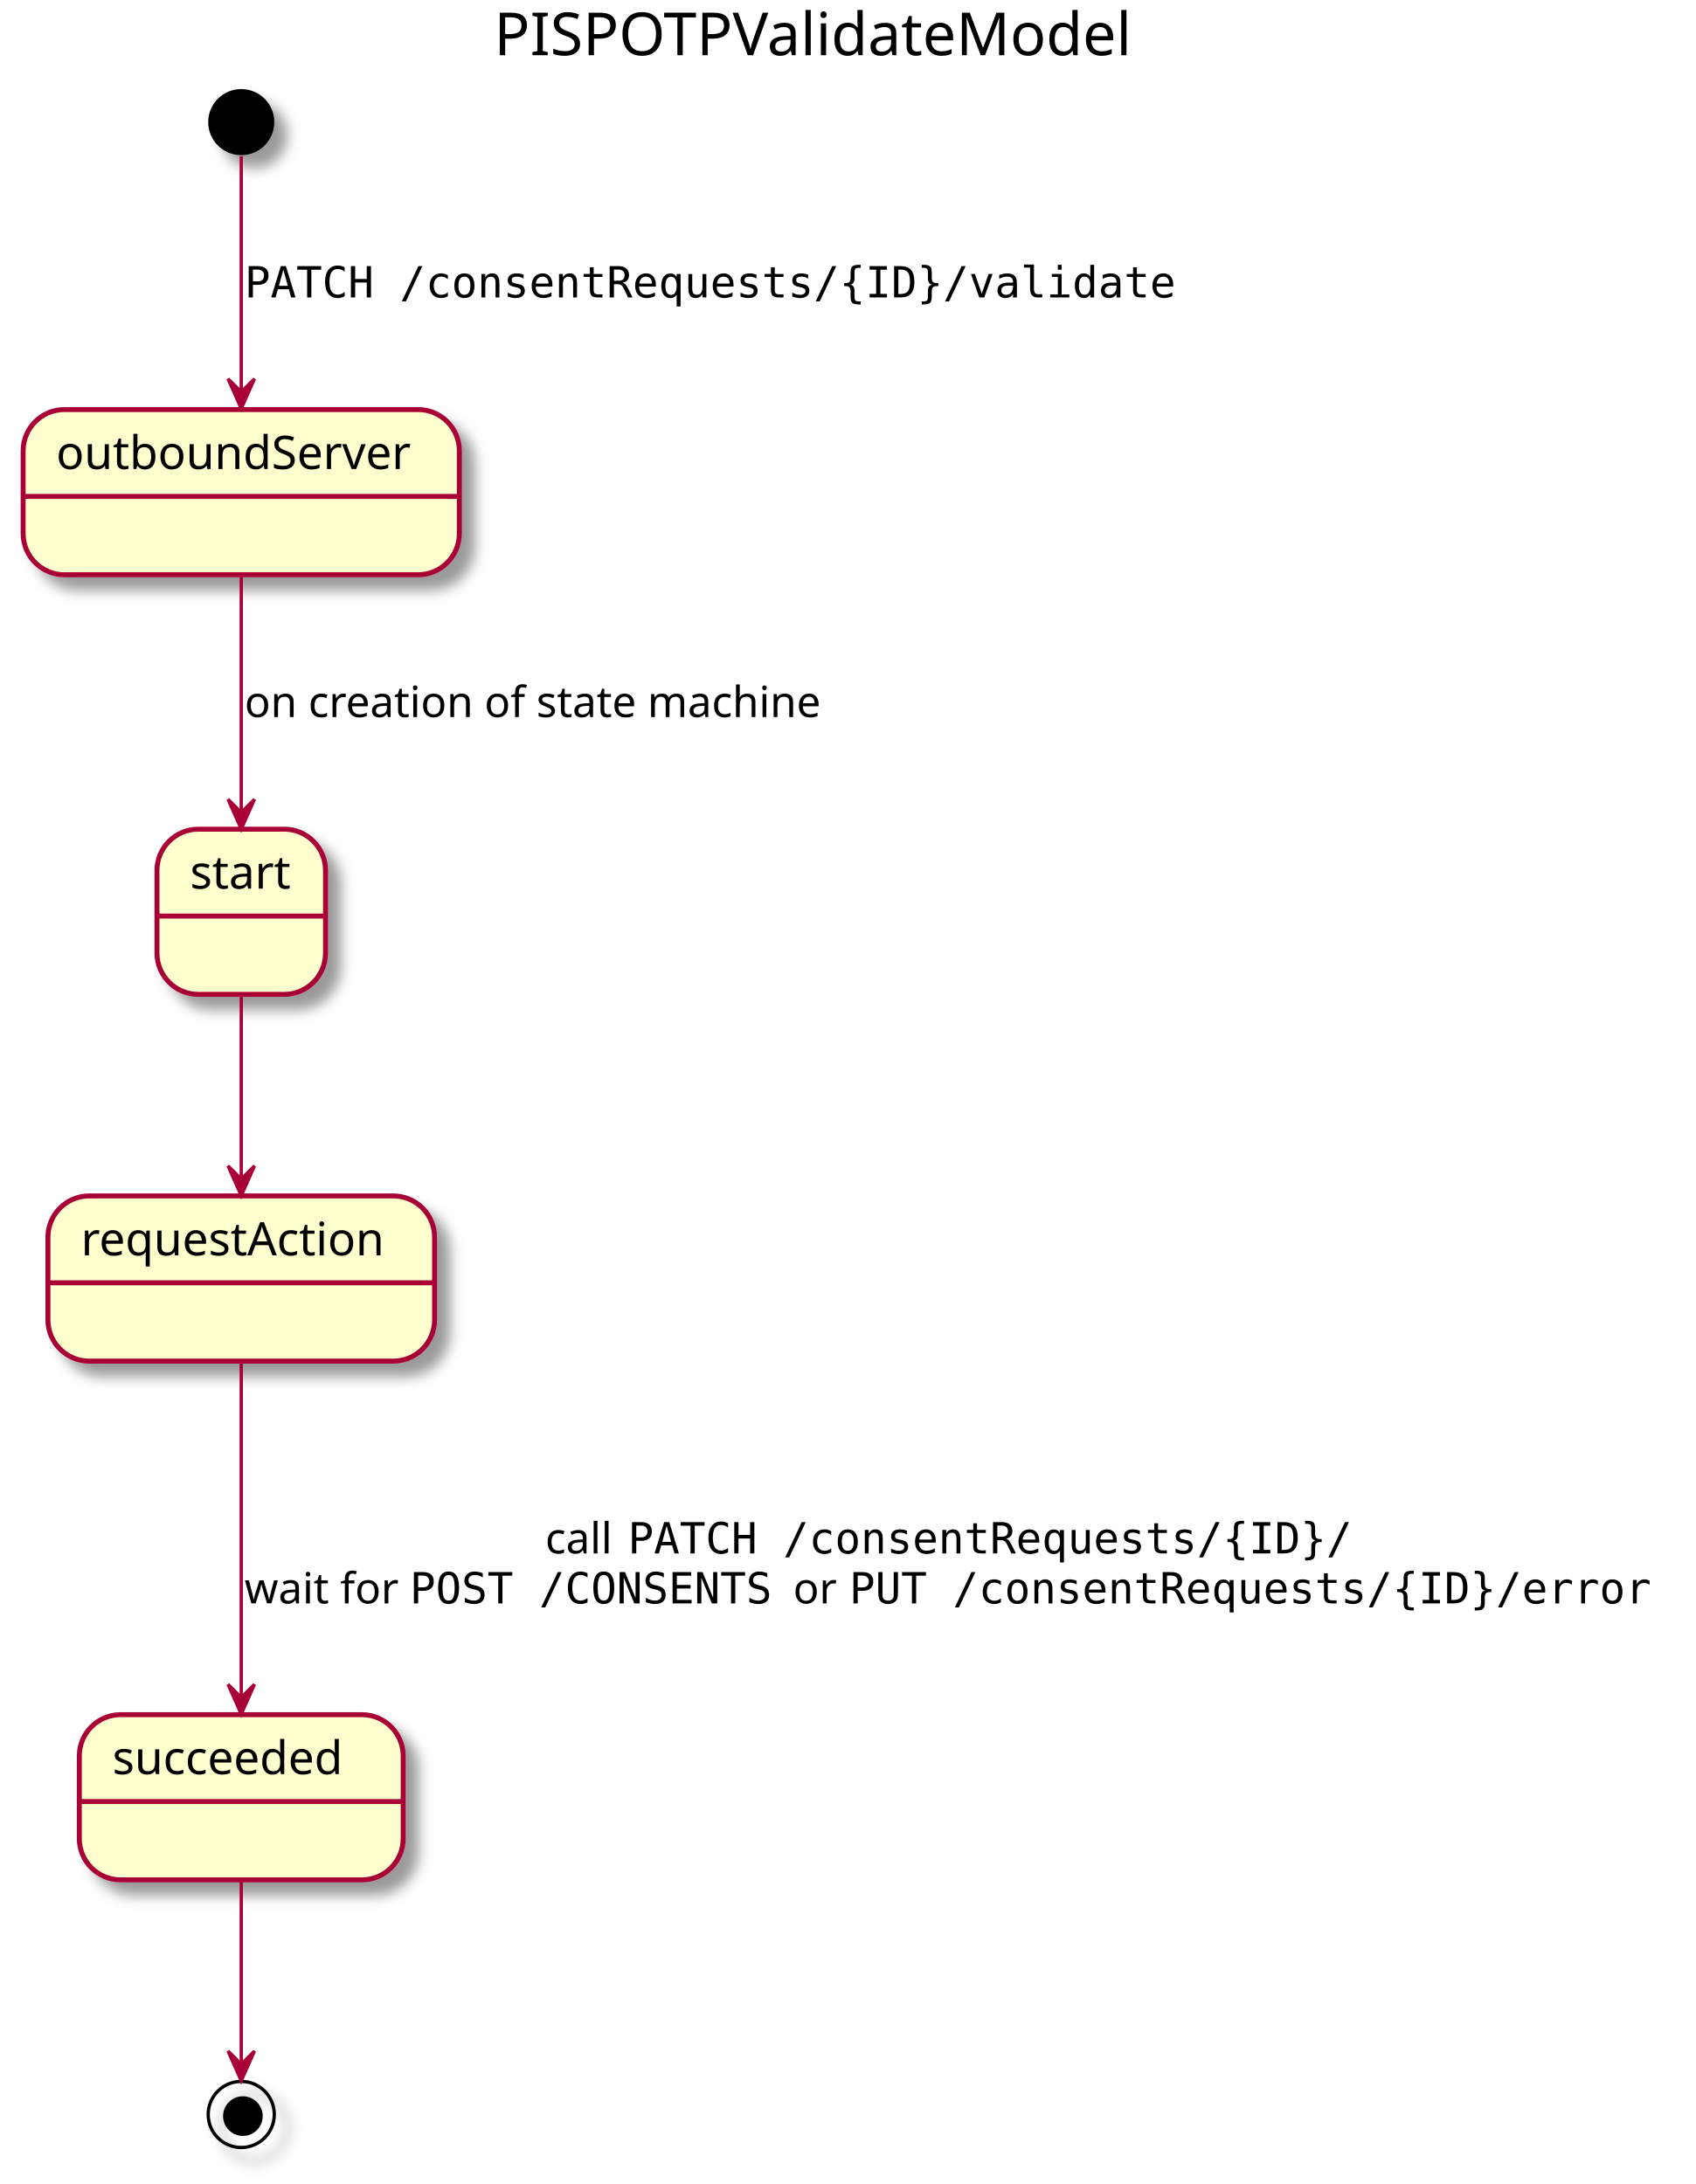
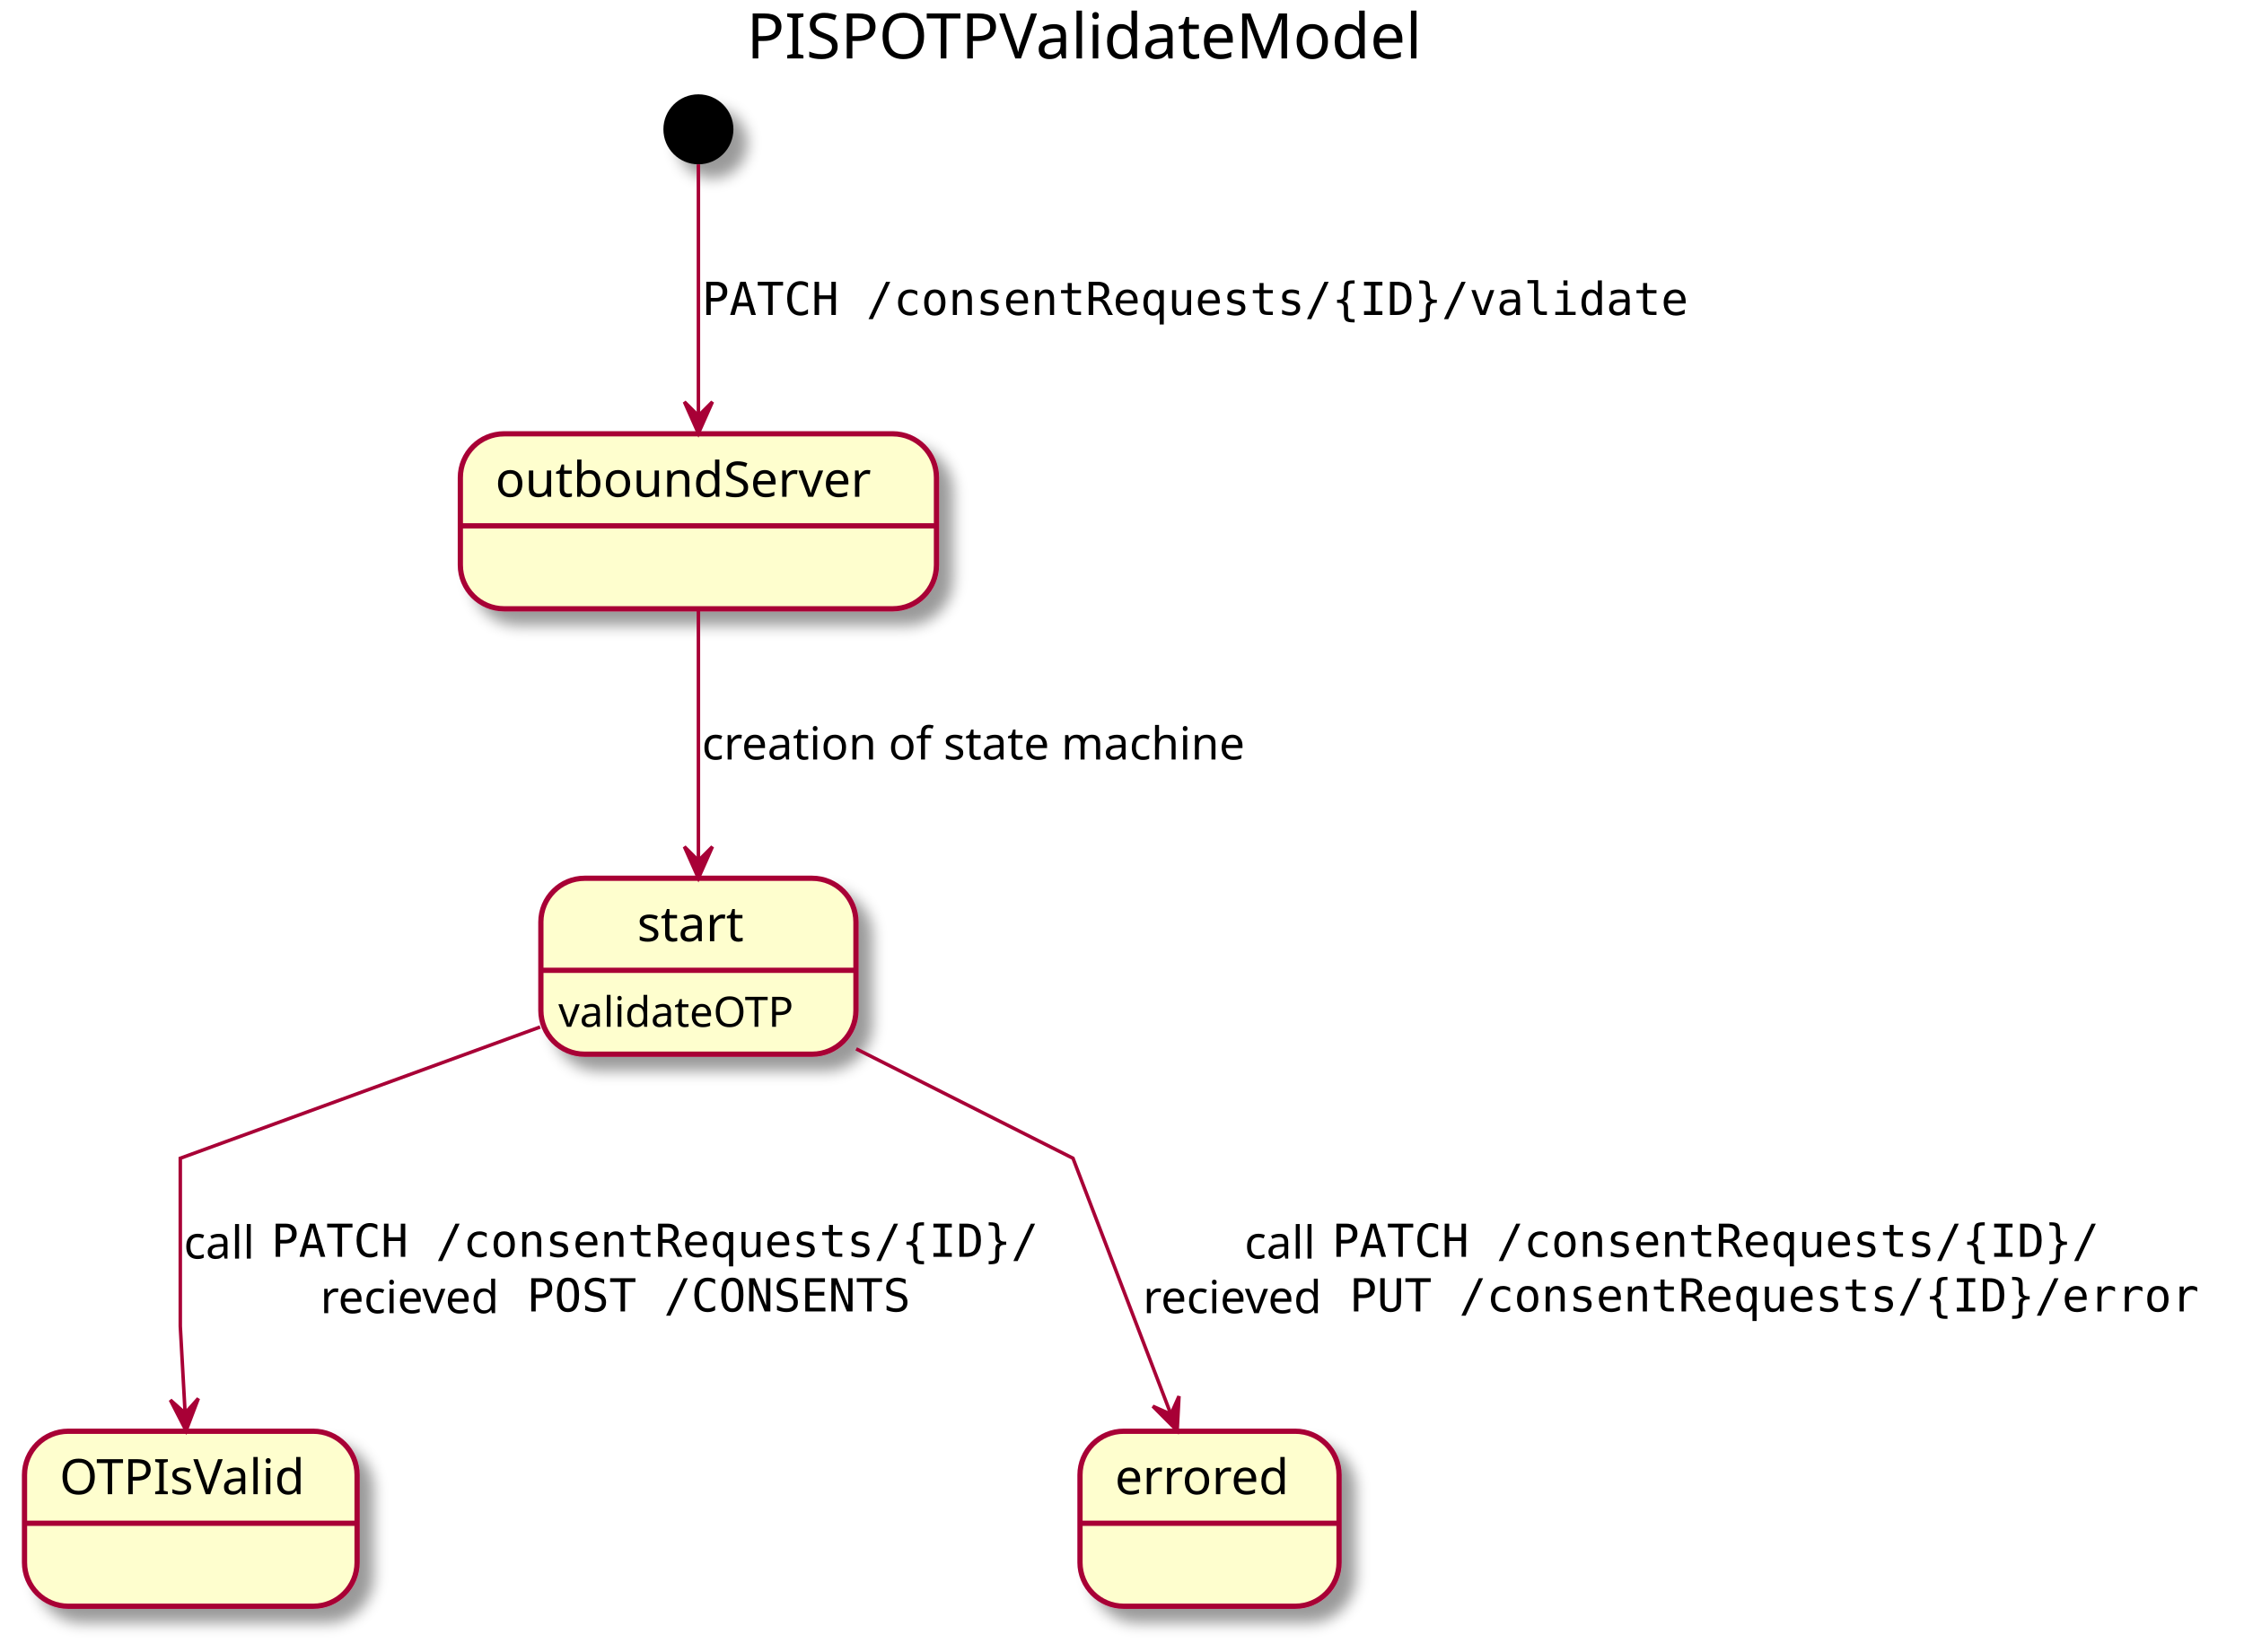
- <svg xmlns="http://www.w3.org/2000/svg" contentScriptType="application/ecmascript" contentStyleType="text/css" height="661px" preserveAspectRatio="none" style="width:513px;height:661px;" version="1.1" viewBox="0 0 513 661" width="513px" zoomAndPan="magnify">
+ <svg xmlns="http://www.w3.org/2000/svg" contentScriptType="application/ecmascript" contentStyleType="text/css" height="472px" preserveAspectRatio="none" style="width:641px;height:472px;" version="1.1" viewBox="0 0 641 472" width="641px" zoomAndPan="magnify">
  <defs>
-     <filter height="300%" id="f1difee8azoxdl" width="300%" x="-1" y="-1">
+     <filter height="300%" id="fai4db9mj6p4j" width="300%" x="-1" y="-1">
      <feGaussianBlur result="blurOut" stdDeviation="2.0" />
      <feColorMatrix in="blurOut" result="blurOut2" type="matrix" values="0 0 0 0 0 0 0 0 0 0 0 0 0 0 0 0 0 0 .4 0" />
      <feOffset dx="4.0" dy="4.0" in="blurOut2" result="blurOut3" />
      <feBlend in="SourceGraphic" in2="blurOut3" mode="normal" />
    </filter>
  </defs>
  <g>
-     <text fill="#000000" font-family="sans-serif" font-size="18" lengthAdjust="spacingAndGlyphs" textLength="201" x="149.5" y="16.708">PISPOTPValidateModel</text>
-     <ellipse cx="73" cy="36.953" fill="#000000" filter="url(#f1difee8azoxdl)" rx="10" ry="10" style="stroke:none;stroke-width:1.0;" />
+     <text fill="#000000" font-family="sans-serif" font-size="18" lengthAdjust="spacing" textLength="202" x="213.25" y="16.708">PISPOTPValidateModel</text>
+     <ellipse cx="199.5" cy="36.953" fill="#000000" filter="url(#fai4db9mj6p4j)" rx="10" ry="10" style="stroke:none;stroke-width:1.0;" />
    <g id="outboundServer">
-       <rect fill="#FEFECE" filter="url(#f1difee8azoxdl)" height="50" rx="12.5" ry="12.5" style="stroke:#A80036;stroke-width:1.5;" width="132" x="7" y="123.953" />
-       <line style="stroke:#A80036;stroke-width:1.5;" x1="7" x2="139" y1="150.25" y2="150.25" />
-       <text fill="#000000" font-family="sans-serif" font-size="14" lengthAdjust="spacingAndGlyphs" textLength="112" x="17" y="141.948">outboundServer</text>
+       <rect fill="#FEFECE" filter="url(#fai4db9mj6p4j)" height="50" rx="12.5" ry="12.5" style="stroke:#A80036;stroke-width:1.5;" width="136" x="131.5" y="123.953" />
+       <line style="stroke:#A80036;stroke-width:1.5;" x1="131.5" x2="267.5" y1="150.25" y2="150.25" />
+       <text fill="#000000" font-family="sans-serif" font-size="14" lengthAdjust="spacing" textLength="116" x="141.5" y="141.948">outboundServer</text>
    </g>
    <g id="start">
-       <rect fill="#FEFECE" filter="url(#f1difee8azoxdl)" height="50" rx="12.5" ry="12.5" style="stroke:#A80036;stroke-width:1.5;" width="51" x="47.5" y="250.953" />
-       <line style="stroke:#A80036;stroke-width:1.5;" x1="47.5" x2="98.5" y1="277.25" y2="277.25" />
-       <text fill="#000000" font-family="sans-serif" font-size="14" lengthAdjust="spacingAndGlyphs" textLength="31" x="57.5" y="268.948">start</text>
+       <rect fill="#FEFECE" filter="url(#fai4db9mj6p4j)" height="50.266" rx="12.5" ry="12.5" style="stroke:#A80036;stroke-width:1.5;" width="90" x="154.5" y="250.953" />
+       <line style="stroke:#A80036;stroke-width:1.5;" x1="154.5" x2="244.5" y1="277.25" y2="277.25" />
+       <text fill="#000000" font-family="sans-serif" font-size="14" lengthAdjust="spacing" textLength="35" x="182" y="268.948">start</text>
+       <text fill="#000000" font-family="sans-serif" font-size="12" lengthAdjust="spacing" textLength="70" x="159.5" y="293.389">validateOTP</text>
    </g>
-     <g id="requestAction">
-       <rect fill="#FEFECE" filter="url(#f1difee8azoxdl)" height="50" rx="12.5" ry="12.5" style="stroke:#A80036;stroke-width:1.5;" width="117" x="14.5" y="361.953" />
-       <line style="stroke:#A80036;stroke-width:1.5;" x1="14.5" x2="131.5" y1="388.25" y2="388.25" />
-       <text fill="#000000" font-family="sans-serif" font-size="14" lengthAdjust="spacingAndGlyphs" textLength="97" x="24.5" y="379.948">requestAction</text>
+     <g id="OTPIsValid">
+       <rect fill="#FEFECE" filter="url(#fai4db9mj6p4j)" height="50" rx="12.5" ry="12.5" style="stroke:#A80036;stroke-width:1.5;" width="95" x="7" y="408.953" />
+       <line style="stroke:#A80036;stroke-width:1.5;" x1="7" x2="102" y1="435.25" y2="435.25" />
+       <text fill="#000000" font-family="sans-serif" font-size="14" lengthAdjust="spacing" textLength="75" x="17" y="426.948">OTPIsValid</text>
    </g>
-     <g id="succeeded">
-       <rect fill="#FEFECE" filter="url(#f1difee8azoxdl)" height="50" rx="12.5" ry="12.5" style="stroke:#A80036;stroke-width:1.5;" width="98" x="24" y="518.953" />
-       <line style="stroke:#A80036;stroke-width:1.5;" x1="24" x2="122" y1="545.25" y2="545.25" />
-       <text fill="#000000" font-family="sans-serif" font-size="14" lengthAdjust="spacingAndGlyphs" textLength="78" x="34" y="536.948">succeeded</text>
+     <g id="errored">
+       <rect fill="#FEFECE" filter="url(#fai4db9mj6p4j)" height="50" rx="12.5" ry="12.5" style="stroke:#A80036;stroke-width:1.5;" width="74" x="308.5" y="408.953" />
+       <line style="stroke:#A80036;stroke-width:1.5;" x1="308.5" x2="382.5" y1="435.25" y2="435.25" />
+       <text fill="#000000" font-family="sans-serif" font-size="14" lengthAdjust="spacing" textLength="54" x="318.5" y="426.948">errored</text>
    </g>
-     <ellipse cx="73" cy="639.953" fill="none" filter="url(#f1difee8azoxdl)" rx="10" ry="10" style="stroke:#000000;stroke-width:1.0;" />
-     <ellipse cx="73.5" cy="640.453" fill="#000000" rx="6" ry="6" style="stroke:none;stroke-width:1.0;" />
-     <path d="M73,47.289 C73,63.299 73,94.716 73,118.41 " fill="none" id="*start-to-outboundServer" style="stroke:#A80036;stroke-width:1.0;" />
-     <polygon fill="#A80036" points="73,123.644,77,114.644,73,118.644,69,114.644,73,123.644" style="stroke:#A80036;stroke-width:1.0;" />
-     <text fill="#000000" font-family="monospace" font-size="13" lengthAdjust="spacingAndGlyphs" textLength="288" x="74" y="90.02">PATCH /consentRequests/{ID}/validate</text>
-     <path d="M73,174.044 C73,194.657 73,223.918 73,245.802 " fill="none" id="outboundServer-to-start" style="stroke:#A80036;stroke-width:1.0;" />
-     <polygon fill="#A80036" points="73,250.914,77,241.914,73,245.914,69,241.914,73,250.914" style="stroke:#A80036;stroke-width:1.0;" />
-     <text fill="#000000" font-family="sans-serif" font-size="13" lengthAdjust="spacingAndGlyphs" textLength="184" x="74" y="217.02">on creation of state machine</text>
-     <path d="M73,301.141 C73,317.603 73,339.199 73,356.607 " fill="none" id="start-to-requestAction" style="stroke:#A80036;stroke-width:1.0;" />
-     <polygon fill="#A80036" points="73,361.865,77,352.865,73,356.865,69,352.865,73,361.865" style="stroke:#A80036;stroke-width:1.0;" />
-     <path d="M73,412.178 C73,439.759 73,483.954 73,513.46 " fill="none" id="requestAction-to-succeeded" style="stroke:#A80036;stroke-width:1.0;" />
-     <polygon fill="#A80036" points="73,518.791,77,509.791,73,513.791,69,509.791,73,518.791" style="stroke:#A80036;stroke-width:1.0;" />
-     <text fill="#000000" font-family="sans-serif" font-size="13" lengthAdjust="spacingAndGlyphs" textLength="0" x="291.5" y="455.02" />
-     <text fill="#000000" font-family="sans-serif" font-size="13" lengthAdjust="spacingAndGlyphs" textLength="21" x="165" y="470.153">call</text>
-     <text fill="#000000" font-family="monospace" font-size="13" lengthAdjust="spacingAndGlyphs" textLength="224" x="190" y="470.153">PATCH /consentRequests/{ID}/</text>
-     <text fill="#000000" font-family="sans-serif" font-size="13" lengthAdjust="spacingAndGlyphs" textLength="46" x="74" y="485.286">wait for</text>
-     <text fill="#000000" font-family="monospace" font-size="13" lengthAdjust="spacingAndGlyphs" textLength="112" x="124" y="485.286">POST /CONSENTS</text>
-     <text fill="#000000" font-family="sans-serif" font-size="13" lengthAdjust="spacingAndGlyphs" textLength="13" x="240" y="485.286">or</text>
-     <text fill="#000000" font-family="monospace" font-size="13" lengthAdjust="spacingAndGlyphs" textLength="248" x="257" y="485.286">PUT /consentRequests/{ID}/error</text>
-     <path d="M73,569.176 C73,586.79 73,609.731 73,624.646 " fill="none" id="succeeded-to-*end" style="stroke:#A80036;stroke-width:1.0;" />
-     <polygon fill="#A80036" points="73,629.753,77,620.753,73,624.753,69,620.753,73,629.753" style="stroke:#A80036;stroke-width:1.0;" />
+     <path d="M199.5,46.955 C199.5,62.411 199.5,94.638 199.5,118.553 " fill="none" id="*start-to-outboundServer" style="stroke:#A80036;stroke-width:1.0;" />
+     <polygon fill="#A80036" points="199.5,123.826,203.5,114.826,199.5,118.826,195.5,114.826,199.5,123.826" style="stroke:#A80036;stroke-width:1.0;" />
+     <text fill="#000000" font-family="monospace" font-size="13" lengthAdjust="spacing" textLength="288" x="200.5" y="89.991">PATCH /consentRequests/{ID}/validate</text>
+     <path d="M199.5,174.054 C199.5,194.546 199.5,224.029 199.5,245.837 " fill="none" id="outboundServer-to-start" style="stroke:#A80036;stroke-width:1.0;" />
+     <polygon fill="#A80036" points="199.5,250.926,203.5,241.926,199.5,245.926,195.5,241.926,199.5,250.926" style="stroke:#A80036;stroke-width:1.0;" />
+     <text fill="#000000" font-family="sans-serif" font-size="13" lengthAdjust="spacing" textLength="165" x="200.5" y="217.02">creation of state machine</text>
+     <path d="M154.291,293.448 C110.767,309.329 51.5,330.953 51.5,330.953 C51.5,330.953 51.5,378.953 51.5,378.953 C51.5,378.953 52.17,391.006 52.876,403.723 " fill="none" id="start-to-OTPIsValid" style="stroke:#A80036;stroke-width:1.0;" />
+     <polygon fill="#A80036" points="53.158,408.796,56.652,399.588,52.88,403.804,48.665,400.032,53.158,408.796" style="stroke:#A80036;stroke-width:1.0;" />
+     <text fill="#000000" font-family="sans-serif" font-size="13" lengthAdjust="spacing" textLength="0" x="179" y="344.02" />
+     <text fill="#000000" font-family="sans-serif" font-size="13" lengthAdjust="spacing" textLength="21" x="52.5" y="359.62">call</text>
+     <text fill="#000000" font-family="monospace" font-size="13" lengthAdjust="spacing" textLength="224" x="77.5" y="359.124">PATCH /consentRequests/{ID}/</text>
+     <text fill="#000000" font-family="sans-serif" font-size="13" lengthAdjust="spacing" textLength="55" x="91.5" y="375.22">recieved</text>
+     <text fill="#000000" font-family="monospace" font-size="13" lengthAdjust="spacing" textLength="112" x="150.5" y="374.724">POST /CONSENTS</text>
+     <path d="M244.568,299.697 C273.81,314.455 306.5,330.953 306.5,330.953 C306.5,330.953 322.921,373.9 334.452,404.058 " fill="none" id="start-to-errored" style="stroke:#A80036;stroke-width:1.0;" />
+     <polygon fill="#A80036" points="336.258,408.781,336.779,398.945,334.472,404.11,329.307,401.803,336.258,408.781" style="stroke:#A80036;stroke-width:1.0;" />
+     <text fill="#000000" font-family="sans-serif" font-size="13" lengthAdjust="spacing" textLength="0" x="482" y="344.02" />
+     <text fill="#000000" font-family="sans-serif" font-size="13" lengthAdjust="spacing" textLength="21" x="355.5" y="359.62">call</text>
+     <text fill="#000000" font-family="monospace" font-size="13" lengthAdjust="spacing" textLength="224" x="380.5" y="359.124">PATCH /consentRequests/{ID}/</text>
+     <text fill="#000000" font-family="sans-serif" font-size="13" lengthAdjust="spacing" textLength="55" x="326.5" y="375.22">recieved</text>
+     <text fill="#000000" font-family="monospace" font-size="13" lengthAdjust="spacing" textLength="248" x="385.5" y="374.724">PUT /consentRequests/{ID}/error</text>
  </g>
</svg>
